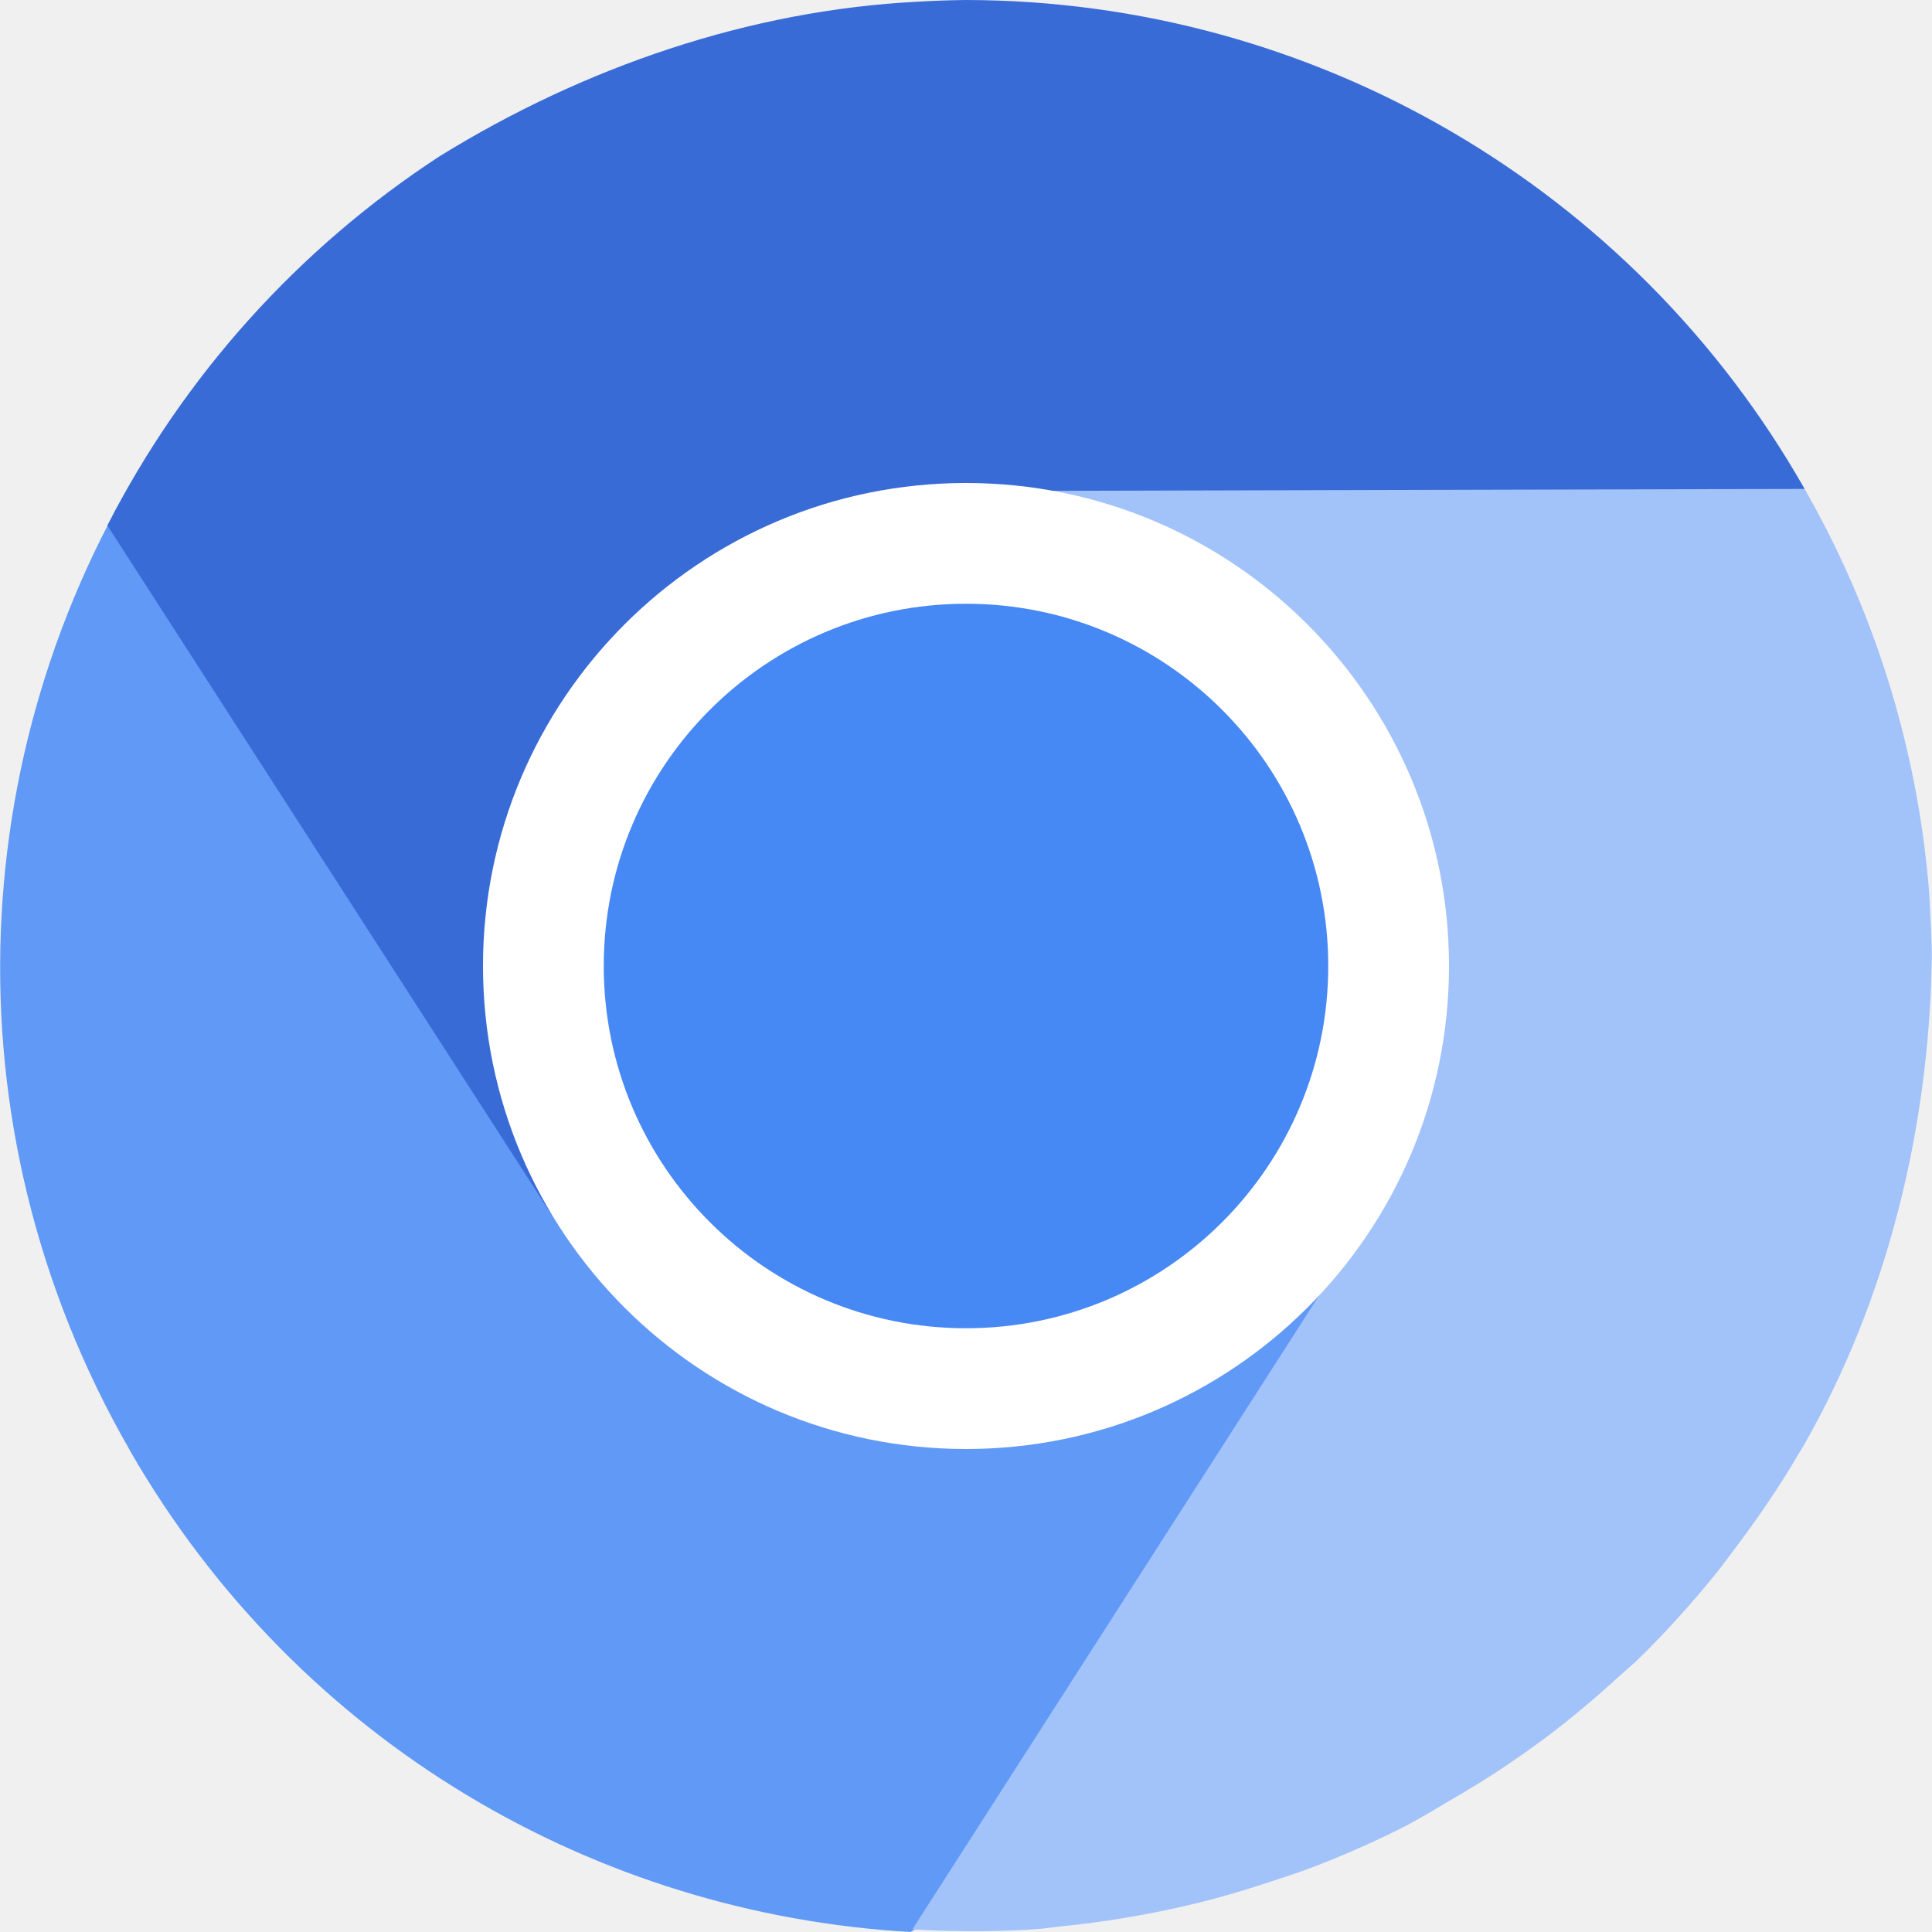
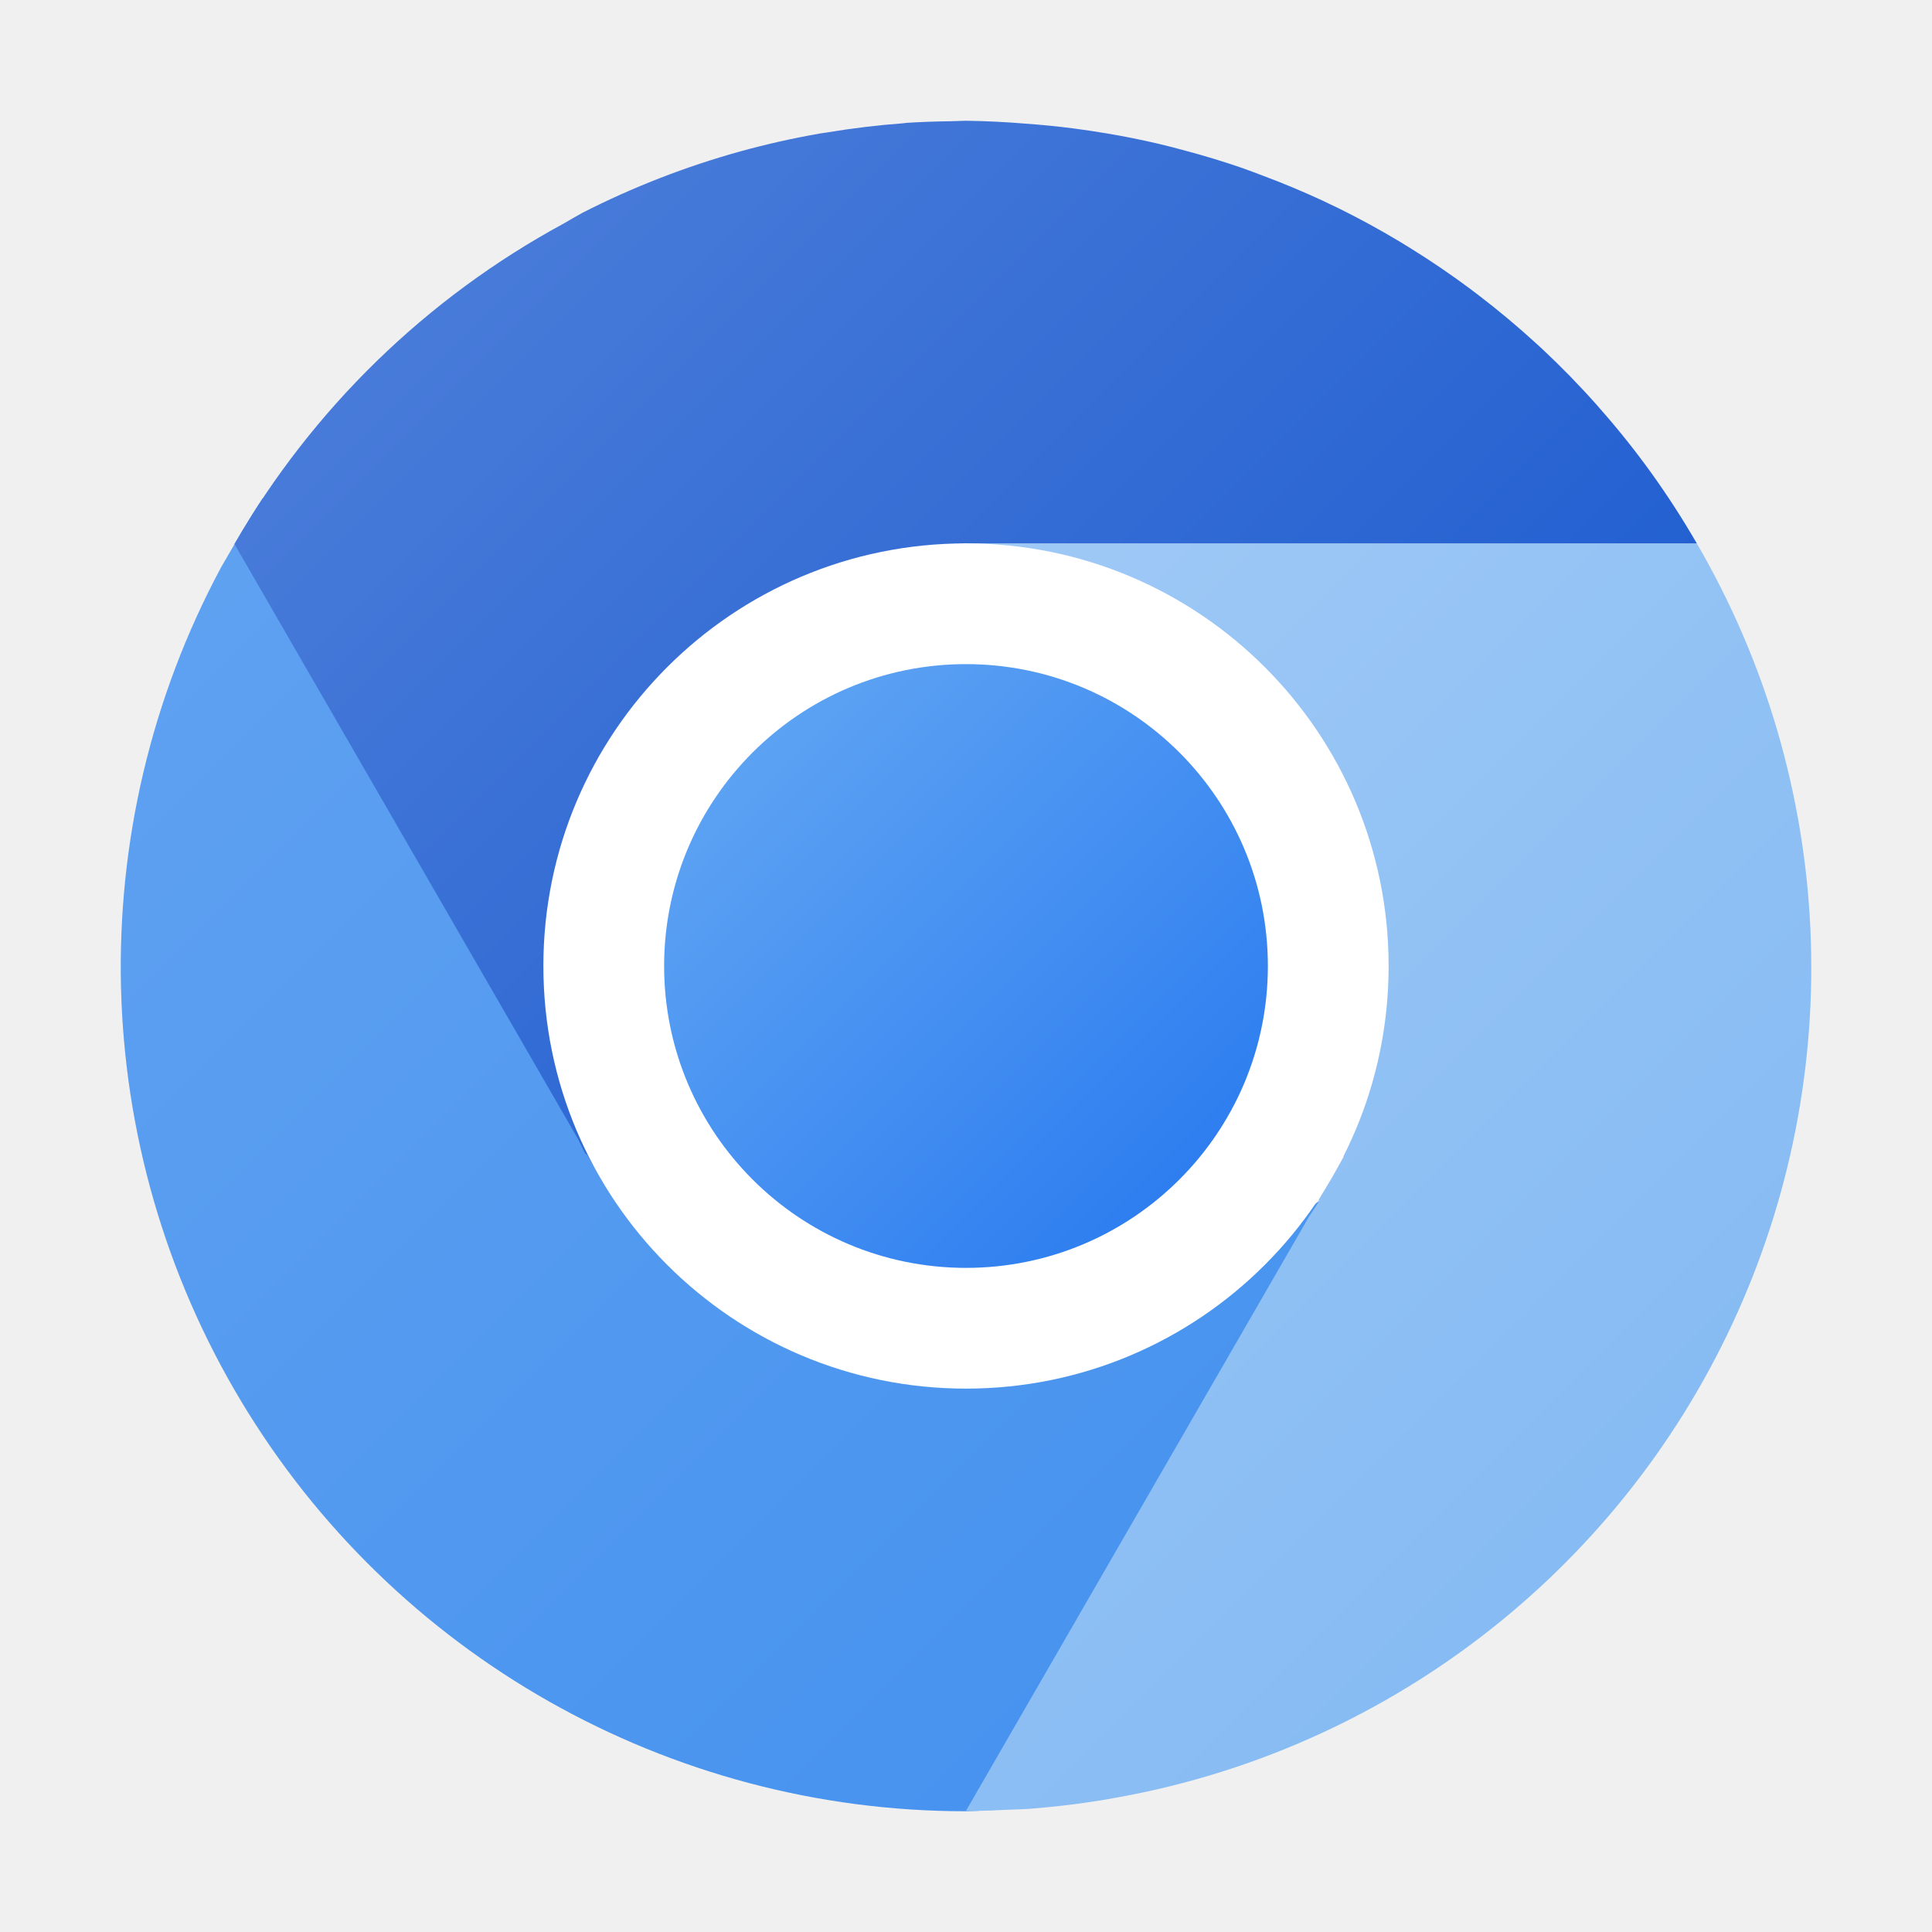
- <svg xmlns="http://www.w3.org/2000/svg" width="16" height="16" version="1">
-   <path style="fill:#6199f6" d="m1.078 12.017c1.401 2.429 3.869 3.835 6.463 3.983 2.765-1.526 4.231-3.465 3.515-6.1-0.303 0.495-0.723 0.923-1.262 1.235-0.856 0.495-1.649-0.025-2.532-0.257-0.895-0.235-1.877-0.191-2.378-1.06l-3.57-6.189c-1.607 2.443-1.801 5.673-0.235 8.388z" />
-   <path style="fill:#a2c2fa" d="m8.107 4c0.579 0.016 1.16 0.569 1.699 0.881 0.922 0.533 0.835 1.585 1.039 2.547 0.178 0.838 1.065 1.683 0.602 2.486l-3.891 6.064a8 8 0 0 0 0.104 0.006c0.318 0.014 0.636 0.014 0.951-0.01a8 8 0 0 0 0.178 -0.021c0.253-0.025 0.505-0.063 0.754-0.111a8 8 0 0 0 0.365 -0.08c0.21-0.051 0.418-0.113 0.623-0.182a8 8 0 0 0 0.307 -0.104c0.279-0.106 0.554-0.226 0.82-0.363a8 8 0 0 0 0.322 -0.186c0.177-0.102 0.352-0.208 0.521-0.324a8 8 0 0 0 0.311 -0.221c0.201-0.152 0.396-0.316 0.584-0.488a8 8 0 0 0 0.154 -0.137c0.238-0.23 0.462-0.479 0.674-0.742a8 8 0 0 0 0.127 -0.168c0.193-0.254 0.376-0.519 0.541-0.801a8 8 0 0 0 0.047 -0.078c0.691-1.209 1.034-2.616 1.059-4.012 0.003-0.187-0.013-0.372-0.021-0.559a8 8 0 0 0 -1.061 -3.398h-6.809z" />
-   <path style="fill:#396bd7" d="m8 0a8 8 0 0 0 -0.398 0.014c-1.397 0.07-2.771 0.544-3.963 1.281a8 8 0 0 0 -2.75 3.057l3.691 5.727c-0.301-0.495-0.149-1.285-0.18-1.906-0.052-1.063 0.878-1.561 1.576-2.254 0.608-0.604 0.837-1.805 1.764-1.852l7.205-0.018a8 8 0 0 0 -6.945 -4.049z" />
-   <rect fill="#fff" width="8" height="8" x="-12" y="-12" rx="4" ry="4" transform="matrix(0,-1,-1,0,0,0)" />
-   <rect fill="#4688f4" width="6" height="6" x="-11" y="-11" rx="3" ry="3" transform="matrix(0,-1,-1,0,0,0)" />
+ <svg xmlns="http://www.w3.org/2000/svg" id="Camada_1" data-name="Camada 1" viewBox="0 0 32 32">
+   <defs>
+     <style>.cls-1{isolation:isolate;opacity:0.1;}.cls-2{fill:url(#Gradiente_sem_nome_353);}.cls-3{fill:url(#Gradiente_sem_nome_330);}.cls-4{fill:url(#Gradiente_sem_nome_384);}.cls-5{fill:#fff;}.cls-6{fill:url(#Gradiente_sem_nome_289);}</style>
+     <linearGradient id="Gradiente_sem_nome_353" x1="2.32" y1="10.282" x2="19.122" y2="27.084" gradientUnits="userSpaceOnUse">
+       <stop offset="0" stop-color="#5fa1f1" />
+       <stop offset="1" stop-color="#4793ef" />
+     </linearGradient>
+     <linearGradient id="Gradiente_sem_nome_330" x1="13.786" y1="11.23" x2="27.176" y2="24.621" gradientUnits="userSpaceOnUse">
+       <stop offset="0" stop-color="#9fc9f6" />
+       <stop offset="1" stop-color="#86bbf3" />
+     </linearGradient>
+     <linearGradient id="Gradiente_sem_nome_384" x1="8.654" y1="3.565" x2="21.2" y2="16.111" gradientUnits="userSpaceOnUse">
+       <stop offset="0" stop-color="#487bd9" />
+       <stop offset="1" stop-color="#2360d1" />
+     </linearGradient>
+     <linearGradient id="Gradiente_sem_nome_289" x1="12.464" y1="12.464" x2="19.535" y2="19.535" gradientUnits="userSpaceOnUse">
+       <stop offset="0" stop-color="#5ca2f3" />
+       <stop offset="1" stop-color="#2e7ef0" />
+     </linearGradient>
+   </defs>
+   <path class="cls-1" d="M15.994,29.985A13.962,13.962,0,0,1,2.001,15.992c0-.117-.003-.233,0-.35a13.998,13.998,0,0,0,27.986,0c.003.117,0,.233,0,.35A13.962,13.962,0,0,1,15.994,29.985Z" />
+   <path class="cls-2" d="M4.35,8.252c-.241.366-.464.758-.689,1.146A13.991,13.991,0,0,0,16,30q.107-.003.215-.008l6.629-11.023c-.531.865-2.744,1.972-3.688,2.518a6.315,6.315,0,0,1-8.601-2.404Z" />
+   <path class="cls-3" d="M16.016,9c-.015,0,2.222.998,3.166,1.543,2.413,1.393,2.664,6.367,2.67,8.381l.404.234-.412.713v.033l-.156.236L16,29.992c.037.001.074.004.111.004q.29-.005.58-.021c.112-.005.224-.006.336-.014q.662-.049,1.317-.16c.029-.005.057-.011.086-.016A13.965,13.965,0,0,0,28.104,9Z" />
+   <path class="cls-4" d="M15.994,2q-.121.003-.242.008-.371.004-.742.027l-.041.006q-.636.047-1.266.152c-.043.007-.086.012-.129.019l-.008.002q-.662.116-1.31.295A14.003,14.003,0,0,0,9.65,3.523q-.157.087-.311.178A13.999,13.999,0,0,0,3.883,9.01l5.69,9.855.119.238.029.018.268.465,2.455,1.973.682-.291.781.492a4.408,4.408,0,0,1-.275-.709l4.592-1.963-4.752-8.232A2.91,2.91,0,0,1,16,9H28.104a13.993,13.993,0,0,0-.76-1.176q-.401-.556-.856-1.07l-.037-.043q-.432-.487-.908-.932-.048-.044-.096-.088-.461-.422-.959-.803-.067-.051-.135-.102-.48-.358-.99-.674-.095-.059-.191-.117-.487-.292-.996-.543-.141-.069-.283-.135-.471-.218-.957-.4-.184-.071-.369-.137-.456-.157-.922-.281-.23-.064-.463-.119-.428-.1-.861-.172-.274-.046-.549-.082-.391-.05-.785-.078Q16.494,2.007,16,2Z" />
+   <path class="cls-5" d="M23,16h0a7,7,0,0,0-7-7h0a7,7,0,0,0-7,7H9a7,7,0,0,0,7,7h0A7,7,0,0,0,23,16Z" />
+   <path class="cls-6" d="M21,16h0a5,5,0,0,0-5-5h0a5,5,0,0,0-5,5h0a5,5,0,0,0,5,5h0A5,5,0,0,0,21,16Z" />
</svg>
